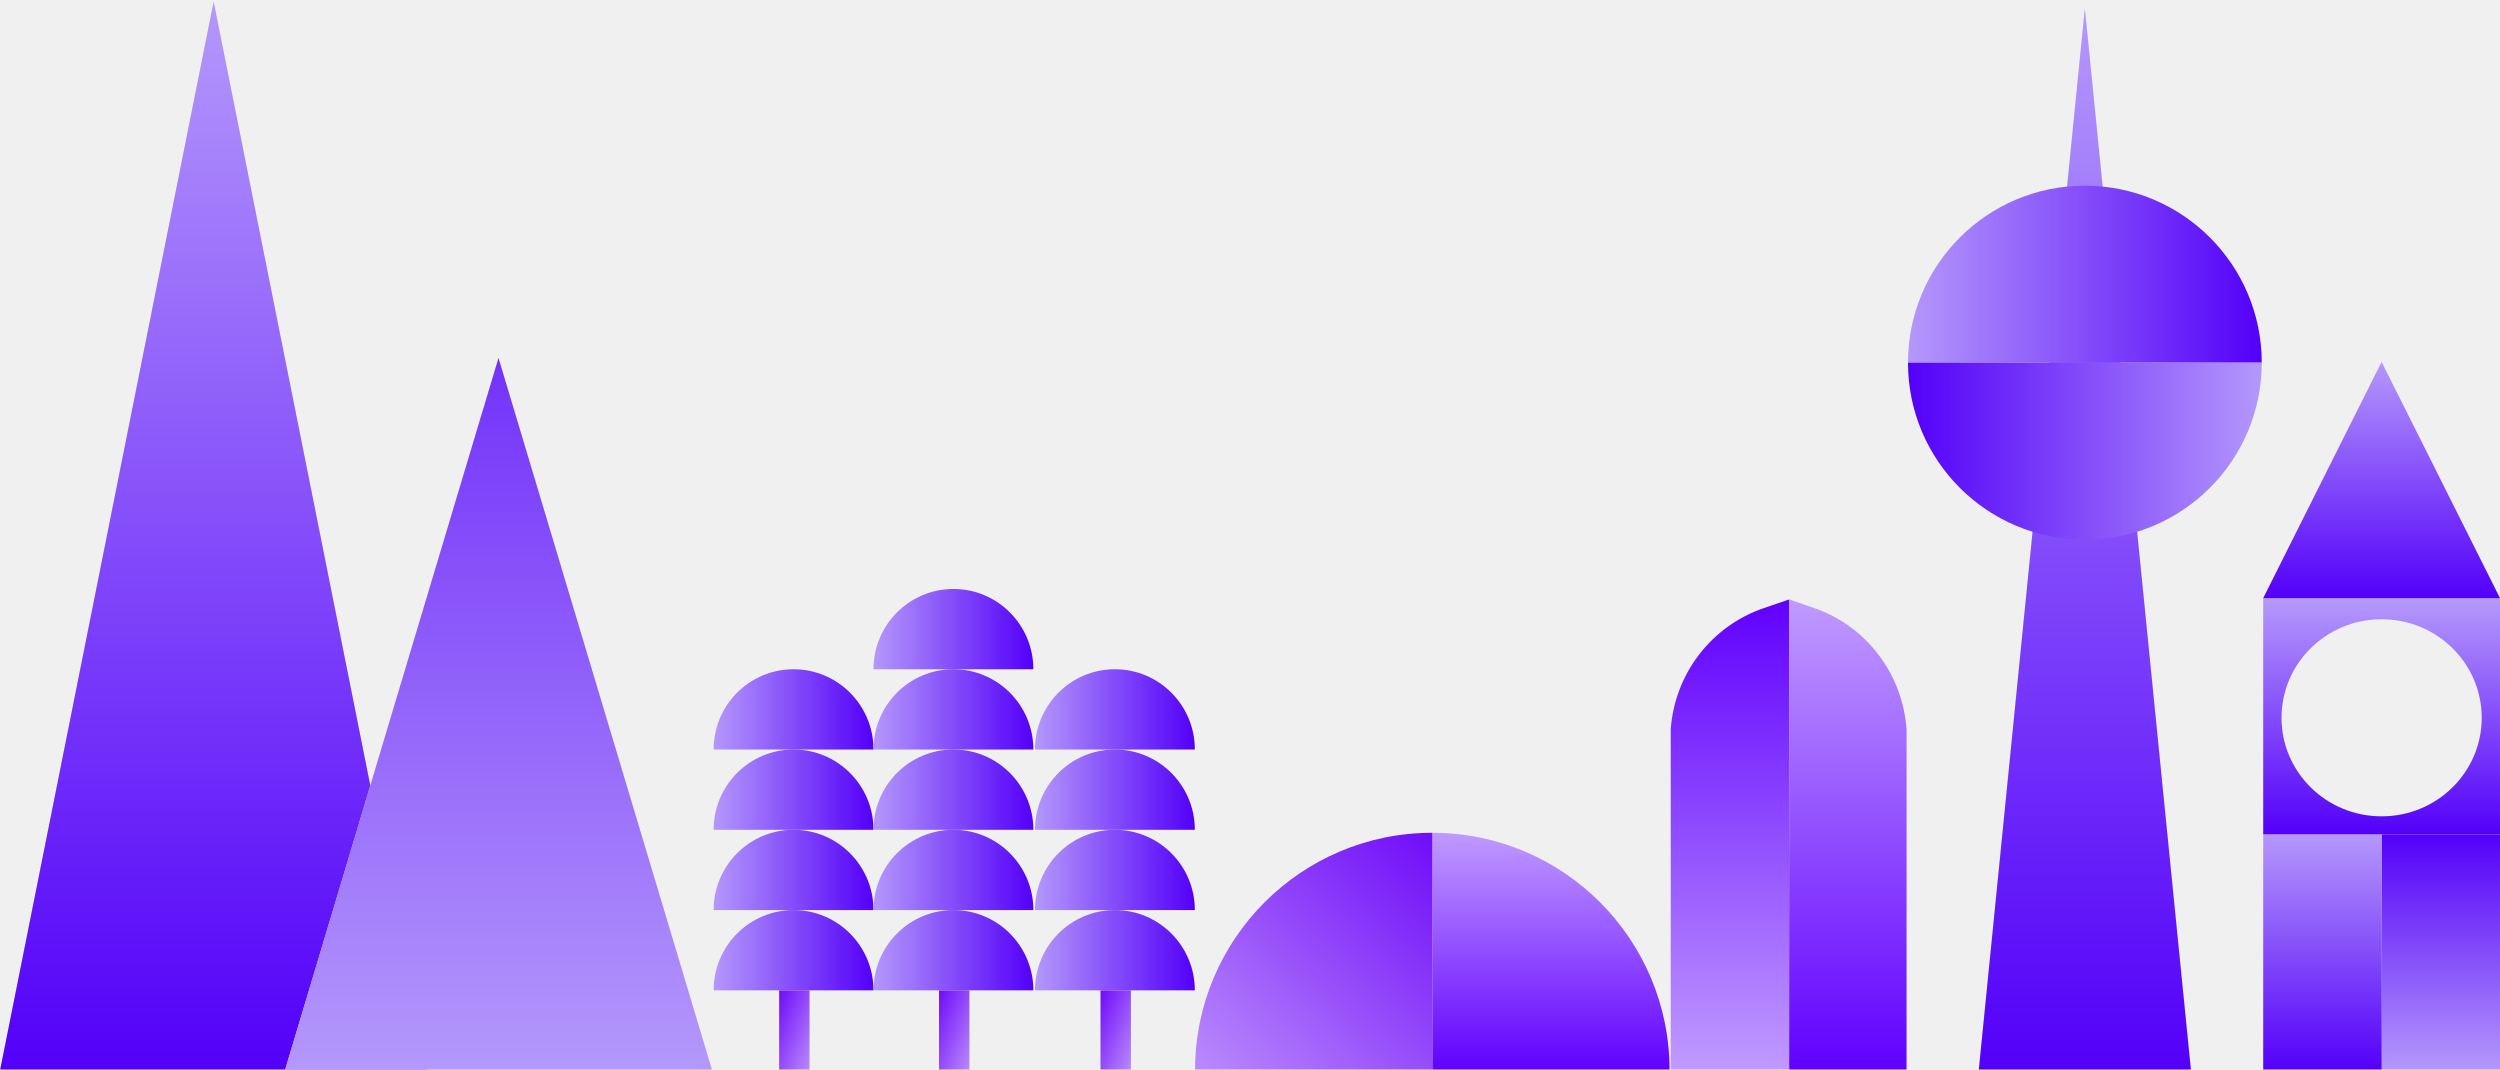
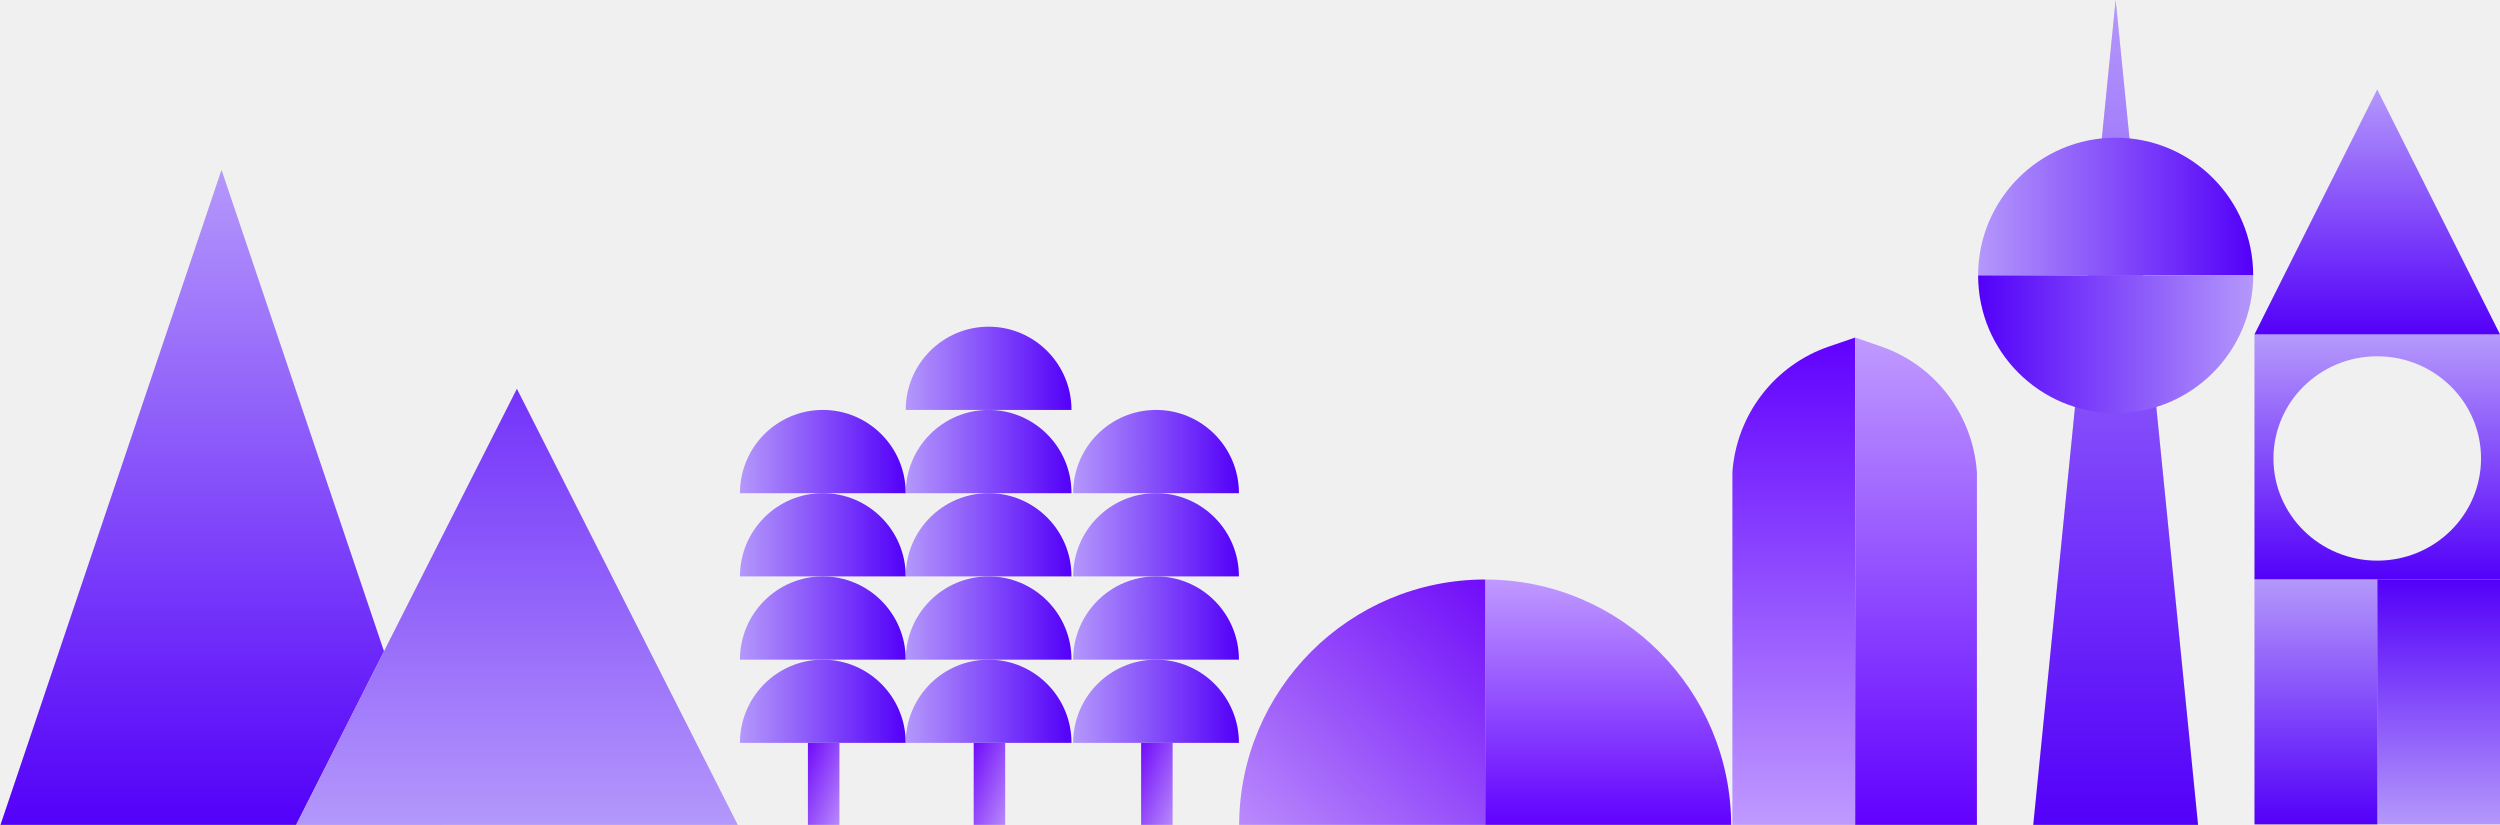
- <svg xmlns="http://www.w3.org/2000/svg" width="1433" height="613" viewBox="0 0 1433 613" fill="none">
+ <svg xmlns="http://www.w3.org/2000/svg" width="1382" height="456" viewBox="0 0 1382 456" fill="none">
  <g clip-path="url(#clip0_138_397)">
    <g clip-path="url(#clip1_138_397)">
-       <path d="M122.461 1L244.922 613.645H0L122.461 1Z" fill="#D9D9D9" />
-       <path d="M122.461 1L244.922 613.645H0L122.461 1Z" fill="url(#paint0_linear_138_397)" />
-       <path d="M285.742 205.215L408.203 613.645H163.281L285.742 205.215Z" fill="#D9D9D9" />
-       <path d="M285.742 205.215L408.203 613.645H163.281L285.742 205.215Z" fill="url(#paint1_linear_138_397)" />
+       <path d="M122.461 94L244.922 456.79H0L122.461 94Z" fill="#D9D9D9" />
+       <path d="M122.461 94L244.922 456.79H0L122.461 94Z" fill="url(#paint0_linear_138_397)" />
+       <path d="M285.742 214.93L408.203 456.79H163.281L285.742 214.93Z" fill="#D9D9D9" />
+       <path d="M285.742 214.93L408.203 456.79H163.281L285.742 214.93Z" fill="url(#paint1_linear_138_397)" />
    </g>
    <g clip-path="url(#clip2_138_397)">
-       <path d="M464.025 567.667H446.613V613.681H464.025V567.667Z" fill="url(#paint2_linear_138_397)" />
-       <path d="M648.224 567.667H630.812V613.681H648.224V567.667Z" fill="url(#paint3_linear_138_397)" />
-       <path d="M555.666 567.667H538.254V613.681H555.666V567.667Z" fill="url(#paint4_linear_138_397)" />
-       <path d="M500.681 429.627C500.681 404.216 480.168 383.613 454.861 383.613C429.553 383.613 409.04 404.212 409.04 429.627H500.681Z" fill="url(#paint5_linear_138_397)" />
-       <path d="M684.88 429.627C684.88 404.216 664.368 383.613 639.06 383.613C613.753 383.613 593.239 404.212 593.239 429.627H684.88Z" fill="url(#paint6_linear_138_397)" />
-       <path d="M592.322 429.627C592.322 404.216 571.81 383.613 546.502 383.613C521.194 383.613 500.681 404.212 500.681 429.627H592.322Z" fill="url(#paint7_linear_138_397)" />
-       <path d="M592.322 383.613C592.322 358.202 571.81 337.599 546.502 337.599C521.194 337.599 500.681 358.198 500.681 383.613H592.322Z" fill="url(#paint8_linear_138_397)" />
-       <path d="M500.681 475.64C500.681 450.229 480.168 429.626 454.861 429.626C429.553 429.626 409.04 450.225 409.04 475.64H500.681Z" fill="url(#paint9_linear_138_397)" />
-       <path d="M684.88 475.64C684.88 450.229 664.368 429.626 639.06 429.626C613.753 429.626 593.239 450.225 593.239 475.64H684.88Z" fill="url(#paint10_linear_138_397)" />
-       <path d="M592.322 475.64C592.322 450.229 571.81 429.626 546.502 429.626C521.194 429.626 500.681 450.225 500.681 475.64H592.322Z" fill="url(#paint11_linear_138_397)" />
-       <path d="M500.681 521.654C500.681 496.243 480.168 475.64 454.861 475.64C429.553 475.64 409.04 496.239 409.04 521.654H500.681Z" fill="url(#paint12_linear_138_397)" />
-       <path d="M684.88 521.654C684.88 496.243 664.368 475.64 639.06 475.64C613.753 475.64 593.239 496.239 593.239 521.654H684.88Z" fill="url(#paint13_linear_138_397)" />
-       <path d="M592.322 521.654C592.322 496.243 571.81 475.64 546.502 475.64C521.194 475.64 500.681 496.239 500.681 521.654H592.322Z" fill="url(#paint14_linear_138_397)" />
-       <path d="M500.681 567.667C500.681 542.256 480.168 521.653 454.861 521.653C429.553 521.653 409.04 542.252 409.04 567.667H500.681Z" fill="url(#paint15_linear_138_397)" />
-       <path d="M684.88 567.667C684.88 542.256 664.368 521.653 639.06 521.653C613.753 521.653 593.239 542.252 593.239 567.667H684.88Z" fill="url(#paint16_linear_138_397)" />
-       <path d="M592.322 567.667C592.322 542.256 571.81 521.653 546.502 521.653C521.194 521.653 500.681 542.252 500.681 567.667H592.322Z" fill="url(#paint17_linear_138_397)" />
+       <path d="M464.025 410.667H446.613V456.681H464.025V410.667Z" fill="url(#paint2_linear_138_397)" />
+       <path d="M648.224 410.667H630.812V456.681H648.224V410.667Z" fill="url(#paint3_linear_138_397)" />
+       <path d="M555.666 410.667H538.254V456.681H555.666V410.667Z" fill="url(#paint4_linear_138_397)" />
+       <path d="M500.681 272.627C500.681 247.216 480.168 226.613 454.861 226.613C429.553 226.613 409.04 247.212 409.04 272.627H500.681Z" fill="url(#paint5_linear_138_397)" />
+       <path d="M684.88 272.627C684.88 247.216 664.368 226.613 639.06 226.613C613.753 226.613 593.239 247.212 593.239 272.627H684.88Z" fill="url(#paint6_linear_138_397)" />
+       <path d="M592.322 272.627C592.322 247.216 571.81 226.613 546.502 226.613C521.194 226.613 500.681 247.212 500.681 272.627H592.322Z" fill="url(#paint7_linear_138_397)" />
+       <path d="M592.322 226.613C592.322 201.202 571.81 180.599 546.502 180.599C521.194 180.599 500.681 201.198 500.681 226.613H592.322Z" fill="url(#paint8_linear_138_397)" />
+       <path d="M500.681 318.64C500.681 293.229 480.168 272.626 454.861 272.626C429.553 272.626 409.04 293.225 409.04 318.64H500.681Z" fill="url(#paint9_linear_138_397)" />
+       <path d="M684.88 318.64C684.88 293.229 664.368 272.626 639.06 272.626C613.753 272.626 593.239 293.225 593.239 318.64H684.88Z" fill="url(#paint10_linear_138_397)" />
+       <path d="M592.322 318.64C592.322 293.229 571.81 272.626 546.502 272.626C521.194 272.626 500.681 293.225 500.681 318.64H592.322Z" fill="url(#paint11_linear_138_397)" />
+       <path d="M500.681 364.654C500.681 339.243 480.168 318.64 454.861 318.64C429.553 318.64 409.04 339.239 409.04 364.654H500.681Z" fill="url(#paint12_linear_138_397)" />
+       <path d="M684.88 364.654C684.88 339.243 664.368 318.64 639.06 318.64C613.753 318.64 593.239 339.239 593.239 364.654H684.88Z" fill="url(#paint13_linear_138_397)" />
+       <path d="M592.322 364.654C592.322 339.243 571.81 318.64 546.502 318.64C521.194 318.64 500.681 339.239 500.681 364.654H592.322Z" fill="url(#paint14_linear_138_397)" />
+       <path d="M500.681 410.667C500.681 385.256 480.168 364.653 454.861 364.653C429.553 364.653 409.04 385.252 409.04 410.667H500.681Z" fill="url(#paint15_linear_138_397)" />
+       <path d="M684.88 410.667C684.88 385.256 664.368 364.653 639.06 364.653C613.753 364.653 593.239 385.252 593.239 410.667H684.88Z" fill="url(#paint16_linear_138_397)" />
+       <path d="M592.322 410.667C592.322 385.256 571.81 364.653 546.502 364.653C521.194 364.653 500.681 385.252 500.681 410.667H592.322Z" fill="url(#paint17_linear_138_397)" />
    </g>
    <g clip-path="url(#clip3_138_397)">
-       <path d="M821 613.506C896.116 613.506 865.86 613.506 957 613.506C957 538.303 896.116 477.349 821 477.349V613.506Z" fill="url(#paint18_linear_138_397)" />
-       <path d="M821 613.506C745.884 613.506 776.14 613.506 685 613.506C685 538.303 745.884 477.349 821 477.349V613.506Z" fill="url(#paint19_linear_138_397)" />
+       <path d="M821 456.506C896.116 456.506 865.86 456.506 957 456.506C957 381.303 896.116 320.349 821 320.349V456.506Z" fill="url(#paint18_linear_138_397)" />
+       <path d="M821 456.506C745.884 456.506 776.14 456.506 685 456.506C685 381.303 745.884 320.349 821 320.349V456.506Z" fill="url(#paint19_linear_138_397)" />
    </g>
    <g clip-path="url(#clip4_138_397)">
-       <path d="M991.607 613.688H957.665V418.102C959.913 386.252 980.93 358.853 1011.01 348.567L1025.55 343.586V613.688H991.607Z" fill="url(#paint20_linear_138_397)" />
-       <path d="M1059.2 613.688H1025.55V343.586L1039.97 348.578C1069.79 358.863 1090.62 386.262 1092.84 418.113V613.688H1059.2Z" fill="url(#paint21_linear_138_397)" />
+       <path d="M991.607 456.688H957.665V261.102C959.913 229.252 980.93 201.853 1011.01 191.567L1025.55 186.586V456.688H991.607Z" fill="url(#paint20_linear_138_397)" />
+       <path d="M1059.2 456.688H1025.55V186.586L1039.97 191.578C1069.79 201.863 1090.62 229.262 1092.84 261.113V456.688H1059.2Z" fill="url(#paint21_linear_138_397)" />
    </g>
    <g clip-path="url(#clip5_138_397)">
-       <path d="M1195.04 5L1255.87 613.648H1134.21L1195.04 5Z" fill="#D9D9D9" />
-       <path d="M1195.04 5L1255.87 613.648H1134.21L1195.04 5Z" fill="url(#paint22_linear_138_397)" />
-       <path d="M1296.43 207.883C1296.43 151.863 1251.04 106.441 1195.04 106.441C1139.05 106.441 1093.66 151.855 1093.66 207.883H1296.43Z" fill="url(#paint23_linear_138_397)" />
-       <path d="M1093.66 207.882C1093.66 263.91 1139.05 309.324 1195.04 309.324C1251.04 309.324 1296.43 263.91 1296.43 207.882H1093.66Z" fill="url(#paint24_linear_138_397)" />
+       <path d="M1169.53 0L1215.16 456.736H1123.91L1169.53 0Z" fill="#D9D9D9" />
+       <path d="M1169.53 0L1215.16 456.736H1123.91L1169.53 0Z" fill="url(#paint22_linear_138_397)" />
+       <path d="M1245.57 152.246C1245.57 110.207 1211.53 76.123 1169.53 76.123C1127.54 76.123 1093.5 110.201 1093.5 152.246H1245.57Z" fill="url(#paint23_linear_138_397)" />
+       <path d="M1093.5 152.245C1093.5 194.289 1127.54 228.368 1169.53 228.368C1211.53 228.368 1245.57 194.289 1245.57 152.245H1093.5Z" fill="url(#paint24_linear_138_397)" />
    </g>
    <g clip-path="url(#clip6_138_397)">
-       <path d="M1365.1 613.71H1433V478.245H1365.1V613.71Z" fill="url(#paint25_linear_138_397)" />
-       <path d="M1365.16 478.246H1297.27V613.711H1365.16V478.246Z" fill="url(#paint26_linear_138_397)" />
-       <path d="M1297.27 342.843V478.245H1433V342.843H1297.27ZM1422.51 411.462C1422.51 442.647 1396.84 467.918 1365.17 467.918H1365.11C1333.44 467.918 1307.77 442.647 1307.77 411.462V411.41C1307.77 380.226 1333.44 354.954 1365.11 354.954H1365.17C1396.84 354.954 1422.51 380.226 1422.51 411.41V411.462Z" fill="url(#paint27_linear_138_397)" />
-       <path d="M1297.27 342.843L1365.13 207.441L1433 342.843H1297.27Z" fill="url(#paint28_linear_138_397)" />
+       <path d="M1314.1 455.71H1382V320.245H1314.1V455.71Z" fill="url(#paint25_linear_138_397)" />
+       <path d="M1314.16 320.246H1246.27V455.711H1314.16V320.246Z" fill="url(#paint26_linear_138_397)" />
+       <path d="M1246.27 184.843V320.245H1382V184.843H1246.27ZM1371.51 253.462C1371.51 284.647 1345.84 309.918 1314.17 309.918H1314.11C1282.44 309.918 1256.77 284.647 1256.77 253.462V253.41C1256.77 222.226 1282.44 196.954 1314.11 196.954H1314.17C1345.84 196.954 1371.51 222.226 1371.51 253.41V253.462Z" fill="url(#paint27_linear_138_397)" />
+       <path d="M1246.27 184.843L1314.13 49.441L1382 184.843H1246.27Z" fill="url(#paint28_linear_138_397)" />
    </g>
  </g>
  <defs>
-     <linearGradient id="paint0_linear_138_397" x1="102.051" y1="1" x2="102.051" y2="613.646" gradientUnits="userSpaceOnUse">
+     <linearGradient id="paint0_linear_138_397" x1="102.051" y1="94" x2="102.051" y2="456.79" gradientUnits="userSpaceOnUse">
      <stop stop-color="#B498FB" />
      <stop offset="1" stop-color="#5300F9" />
    </linearGradient>
-     <linearGradient id="paint1_linear_138_397" x1="102.05" y1="1" x2="102.05" y2="613.645" gradientUnits="userSpaceOnUse">
+     <linearGradient id="paint1_linear_138_397" x1="102.05" y1="94" x2="102.05" y2="456.79" gradientUnits="userSpaceOnUse">
      <stop stop-color="#5300F9" />
      <stop offset="1" stop-color="#B498FB" />
    </linearGradient>
-     <linearGradient id="paint2_linear_138_397" x1="463.81" y1="614.362" x2="433.052" y2="602.086" gradientUnits="userSpaceOnUse">
+     <linearGradient id="paint2_linear_138_397" x1="463.81" y1="457.362" x2="433.052" y2="445.086" gradientUnits="userSpaceOnUse">
      <stop stop-color="#B98AFB" />
      <stop offset="1" stop-color="#700CF9" />
    </linearGradient>
-     <linearGradient id="paint3_linear_138_397" x1="648.009" y1="614.362" x2="617.251" y2="602.086" gradientUnits="userSpaceOnUse">
+     <linearGradient id="paint3_linear_138_397" x1="648.009" y1="457.362" x2="617.251" y2="445.086" gradientUnits="userSpaceOnUse">
      <stop stop-color="#B98AFB" />
      <stop offset="1" stop-color="#700CF9" />
    </linearGradient>
-     <linearGradient id="paint4_linear_138_397" x1="555.451" y1="614.362" x2="524.693" y2="602.086" gradientUnits="userSpaceOnUse">
+     <linearGradient id="paint4_linear_138_397" x1="555.451" y1="457.362" x2="524.693" y2="445.086" gradientUnits="userSpaceOnUse">
      <stop stop-color="#B98AFB" />
      <stop offset="1" stop-color="#700CF9" />
    </linearGradient>
-     <linearGradient id="paint5_linear_138_397" x1="409.04" y1="406.62" x2="500.681" y2="406.62" gradientUnits="userSpaceOnUse">
+     <linearGradient id="paint5_linear_138_397" x1="409.04" y1="249.62" x2="500.681" y2="249.62" gradientUnits="userSpaceOnUse">
      <stop stop-color="#B498FB" />
      <stop offset="1" stop-color="#5300F9" />
    </linearGradient>
-     <linearGradient id="paint6_linear_138_397" x1="593.239" y1="406.62" x2="684.88" y2="406.62" gradientUnits="userSpaceOnUse">
+     <linearGradient id="paint6_linear_138_397" x1="593.239" y1="249.62" x2="684.88" y2="249.62" gradientUnits="userSpaceOnUse">
      <stop stop-color="#B498FB" />
      <stop offset="1" stop-color="#5300F9" />
    </linearGradient>
-     <linearGradient id="paint7_linear_138_397" x1="500.681" y1="406.62" x2="592.322" y2="406.62" gradientUnits="userSpaceOnUse">
+     <linearGradient id="paint7_linear_138_397" x1="500.681" y1="249.62" x2="592.322" y2="249.62" gradientUnits="userSpaceOnUse">
      <stop stop-color="#B498FB" />
      <stop offset="1" stop-color="#5300F9" />
    </linearGradient>
-     <linearGradient id="paint8_linear_138_397" x1="500.681" y1="360.606" x2="592.322" y2="360.606" gradientUnits="userSpaceOnUse">
+     <linearGradient id="paint8_linear_138_397" x1="500.681" y1="203.606" x2="592.322" y2="203.606" gradientUnits="userSpaceOnUse">
      <stop stop-color="#B498FB" />
      <stop offset="1" stop-color="#5300F9" />
    </linearGradient>
-     <linearGradient id="paint9_linear_138_397" x1="409.04" y1="452.633" x2="500.681" y2="452.633" gradientUnits="userSpaceOnUse">
+     <linearGradient id="paint9_linear_138_397" x1="409.04" y1="295.633" x2="500.681" y2="295.633" gradientUnits="userSpaceOnUse">
      <stop stop-color="#B498FB" />
      <stop offset="1" stop-color="#5300F9" />
    </linearGradient>
-     <linearGradient id="paint10_linear_138_397" x1="593.239" y1="452.633" x2="684.88" y2="452.633" gradientUnits="userSpaceOnUse">
+     <linearGradient id="paint10_linear_138_397" x1="593.239" y1="295.633" x2="684.88" y2="295.633" gradientUnits="userSpaceOnUse">
      <stop stop-color="#B498FB" />
      <stop offset="1" stop-color="#5300F9" />
    </linearGradient>
-     <linearGradient id="paint11_linear_138_397" x1="500.681" y1="452.633" x2="592.322" y2="452.633" gradientUnits="userSpaceOnUse">
+     <linearGradient id="paint11_linear_138_397" x1="500.681" y1="295.633" x2="592.322" y2="295.633" gradientUnits="userSpaceOnUse">
      <stop stop-color="#B498FB" />
      <stop offset="1" stop-color="#5300F9" />
    </linearGradient>
-     <linearGradient id="paint12_linear_138_397" x1="409.04" y1="498.647" x2="500.681" y2="498.647" gradientUnits="userSpaceOnUse">
+     <linearGradient id="paint12_linear_138_397" x1="409.04" y1="341.647" x2="500.681" y2="341.647" gradientUnits="userSpaceOnUse">
      <stop stop-color="#B498FB" />
      <stop offset="1" stop-color="#5300F9" />
    </linearGradient>
-     <linearGradient id="paint13_linear_138_397" x1="593.239" y1="498.647" x2="684.88" y2="498.647" gradientUnits="userSpaceOnUse">
+     <linearGradient id="paint13_linear_138_397" x1="593.239" y1="341.647" x2="684.88" y2="341.647" gradientUnits="userSpaceOnUse">
      <stop stop-color="#B498FB" />
      <stop offset="1" stop-color="#5300F9" />
    </linearGradient>
-     <linearGradient id="paint14_linear_138_397" x1="500.681" y1="498.647" x2="592.322" y2="498.647" gradientUnits="userSpaceOnUse">
+     <linearGradient id="paint14_linear_138_397" x1="500.681" y1="341.647" x2="592.322" y2="341.647" gradientUnits="userSpaceOnUse">
      <stop stop-color="#B498FB" />
      <stop offset="1" stop-color="#5300F9" />
    </linearGradient>
-     <linearGradient id="paint15_linear_138_397" x1="409.04" y1="544.66" x2="500.681" y2="544.66" gradientUnits="userSpaceOnUse">
+     <linearGradient id="paint15_linear_138_397" x1="409.04" y1="387.66" x2="500.681" y2="387.66" gradientUnits="userSpaceOnUse">
      <stop stop-color="#B498FB" />
      <stop offset="1" stop-color="#5300F9" />
    </linearGradient>
-     <linearGradient id="paint16_linear_138_397" x1="593.239" y1="544.66" x2="684.88" y2="544.66" gradientUnits="userSpaceOnUse">
+     <linearGradient id="paint16_linear_138_397" x1="593.239" y1="387.66" x2="684.88" y2="387.66" gradientUnits="userSpaceOnUse">
      <stop stop-color="#B498FB" />
      <stop offset="1" stop-color="#5300F9" />
    </linearGradient>
-     <linearGradient id="paint17_linear_138_397" x1="500.681" y1="544.66" x2="592.322" y2="544.66" gradientUnits="userSpaceOnUse">
+     <linearGradient id="paint17_linear_138_397" x1="500.681" y1="387.66" x2="592.322" y2="387.66" gradientUnits="userSpaceOnUse">
      <stop stop-color="#B498FB" />
      <stop offset="1" stop-color="#5300F9" />
    </linearGradient>
-     <linearGradient id="paint18_linear_138_397" x1="889.004" y1="613.506" x2="889.004" y2="477.349" gradientUnits="userSpaceOnUse">
+     <linearGradient id="paint18_linear_138_397" x1="889.004" y1="456.506" x2="889.004" y2="320.349" gradientUnits="userSpaceOnUse">
      <stop stop-color="#6100FF" />
      <stop offset="1" stop-color="#C09AFF" />
    </linearGradient>
-     <linearGradient id="paint19_linear_138_397" x1="819.32" y1="475.333" x2="687.314" y2="614.397" gradientUnits="userSpaceOnUse">
+     <linearGradient id="paint19_linear_138_397" x1="819.32" y1="318.333" x2="687.314" y2="457.397" gradientUnits="userSpaceOnUse">
      <stop stop-color="#700CF9" />
      <stop offset="1" stop-color="#B98AFB" />
    </linearGradient>
-     <linearGradient id="paint20_linear_138_397" x1="991.607" y1="613.688" x2="991.607" y2="343.586" gradientUnits="userSpaceOnUse">
+     <linearGradient id="paint20_linear_138_397" x1="991.607" y1="456.688" x2="991.607" y2="186.586" gradientUnits="userSpaceOnUse">
      <stop stop-color="#C09AFF" />
      <stop offset="1" stop-color="#6100FF" />
    </linearGradient>
-     <linearGradient id="paint21_linear_138_397" x1="1059.2" y1="613.688" x2="1059.2" y2="343.586" gradientUnits="userSpaceOnUse">
+     <linearGradient id="paint21_linear_138_397" x1="1059.2" y1="456.688" x2="1059.2" y2="186.586" gradientUnits="userSpaceOnUse">
      <stop stop-color="#6100FF" />
      <stop offset="1" stop-color="#C09AFF" />
    </linearGradient>
-     <linearGradient id="paint22_linear_138_397" x1="1195.04" y1="5" x2="1195.04" y2="613.648" gradientUnits="userSpaceOnUse">
+     <linearGradient id="paint22_linear_138_397" x1="1169.53" y1="0" x2="1169.53" y2="456.736" gradientUnits="userSpaceOnUse">
      <stop stop-color="#B498FB" />
      <stop offset="1" stop-color="#5300F9" />
    </linearGradient>
-     <linearGradient id="paint23_linear_138_397" x1="1093.66" y1="157.162" x2="1296.43" y2="157.162" gradientUnits="userSpaceOnUse">
+     <linearGradient id="paint23_linear_138_397" x1="1093.5" y1="114.184" x2="1245.57" y2="114.184" gradientUnits="userSpaceOnUse">
      <stop stop-color="#B498FB" />
      <stop offset="1" stop-color="#5300F9" />
    </linearGradient>
-     <linearGradient id="paint24_linear_138_397" x1="1296.43" y1="258.603" x2="1093.66" y2="258.603" gradientUnits="userSpaceOnUse">
+     <linearGradient id="paint24_linear_138_397" x1="1245.57" y1="190.307" x2="1093.5" y2="190.307" gradientUnits="userSpaceOnUse">
      <stop stop-color="#B498FB" />
      <stop offset="1" stop-color="#5300F9" />
    </linearGradient>
-     <linearGradient id="paint25_linear_138_397" x1="1399.05" y1="613.71" x2="1399.05" y2="478.245" gradientUnits="userSpaceOnUse">
+     <linearGradient id="paint25_linear_138_397" x1="1348.05" y1="455.71" x2="1348.05" y2="320.245" gradientUnits="userSpaceOnUse">
      <stop stop-color="#B498FB" />
      <stop offset="1" stop-color="#5300F9" />
    </linearGradient>
-     <linearGradient id="paint26_linear_138_397" x1="1331.21" y1="478.246" x2="1331.21" y2="613.711" gradientUnits="userSpaceOnUse">
+     <linearGradient id="paint26_linear_138_397" x1="1280.21" y1="320.246" x2="1280.21" y2="455.711" gradientUnits="userSpaceOnUse">
      <stop stop-color="#B498FB" />
      <stop offset="1" stop-color="#5300F9" />
    </linearGradient>
-     <linearGradient id="paint27_linear_138_397" x1="1365.13" y1="344.616" x2="1365.13" y2="478.245" gradientUnits="userSpaceOnUse">
+     <linearGradient id="paint27_linear_138_397" x1="1314.13" y1="186.616" x2="1314.13" y2="320.245" gradientUnits="userSpaceOnUse">
      <stop stop-color="#B498FB" />
      <stop offset="1" stop-color="#5300F9" />
    </linearGradient>
-     <linearGradient id="paint28_linear_138_397" x1="1365.13" y1="207.441" x2="1365.13" y2="342.843" gradientUnits="userSpaceOnUse">
+     <linearGradient id="paint28_linear_138_397" x1="1314.13" y1="49.441" x2="1314.13" y2="184.843" gradientUnits="userSpaceOnUse">
      <stop stop-color="#B498FB" />
      <stop offset="1" stop-color="#5300F9" />
    </linearGradient>
    <clipPath id="clip0_138_397">
-       <rect width="1433" height="613" fill="white" />
+       <rect width="1382" height="456" fill="white" />
    </clipPath>
    <clipPath id="clip1_138_397">
-       <rect width="409" height="613" fill="white" transform="translate(0 1)" />
+       <rect width="409" height="363" fill="white" transform="translate(0 94)" />
    </clipPath>
    <clipPath id="clip2_138_397">
-       <rect width="276" height="277" fill="white" transform="translate(409 337)" />
+       <rect width="276" height="277" fill="white" transform="translate(409 180)" />
    </clipPath>
    <clipPath id="clip3_138_397">
-       <rect width="272" height="137" fill="white" transform="translate(685 477)" />
+       <rect width="272" height="137" fill="white" transform="translate(685 320)" />
    </clipPath>
    <clipPath id="clip4_138_397">
-       <rect width="136" height="271" fill="white" transform="translate(957 343)" />
+       <rect width="136" height="271" fill="white" transform="translate(957 186)" />
    </clipPath>
    <clipPath id="clip5_138_397">
-       <rect width="204" height="609" fill="white" transform="translate(1093 5)" />
+       <rect width="153" height="457" fill="white" transform="translate(1093)" />
    </clipPath>
    <clipPath id="clip6_138_397">
-       <rect width="136" height="407" fill="white" transform="translate(1297 207)" />
+       <rect width="136" height="407" fill="white" transform="translate(1246 49)" />
    </clipPath>
  </defs>
</svg>
